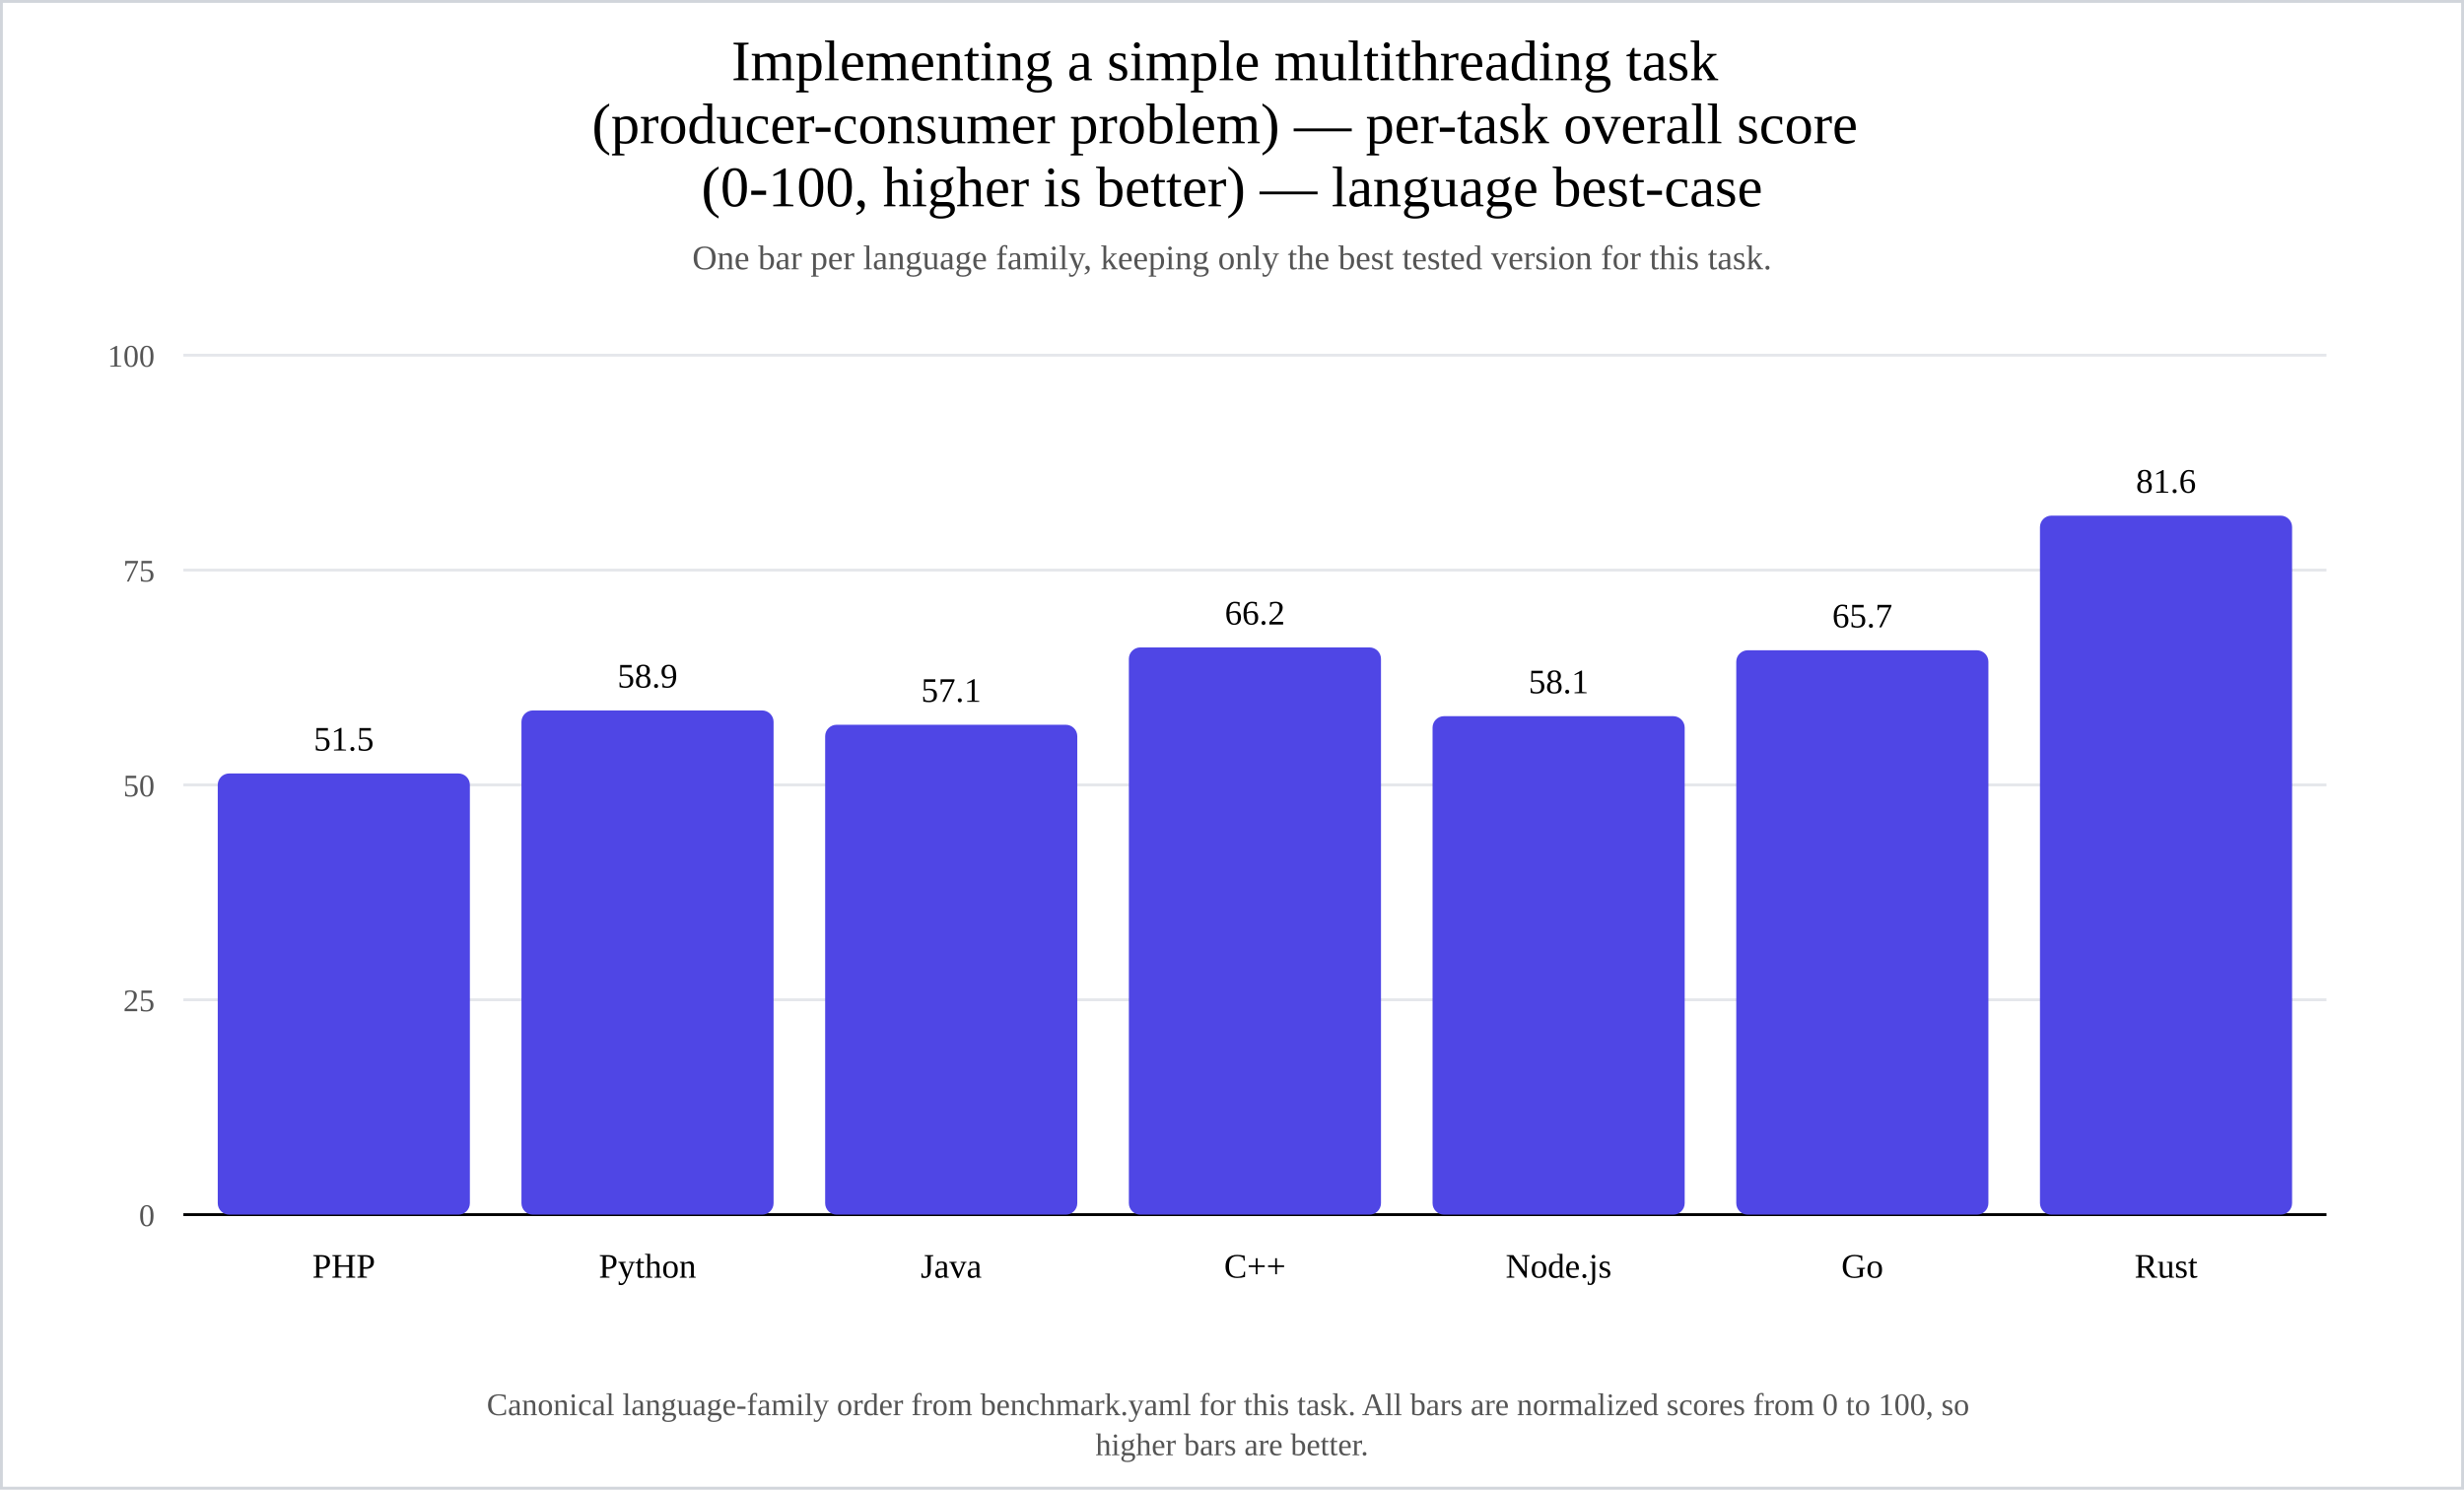
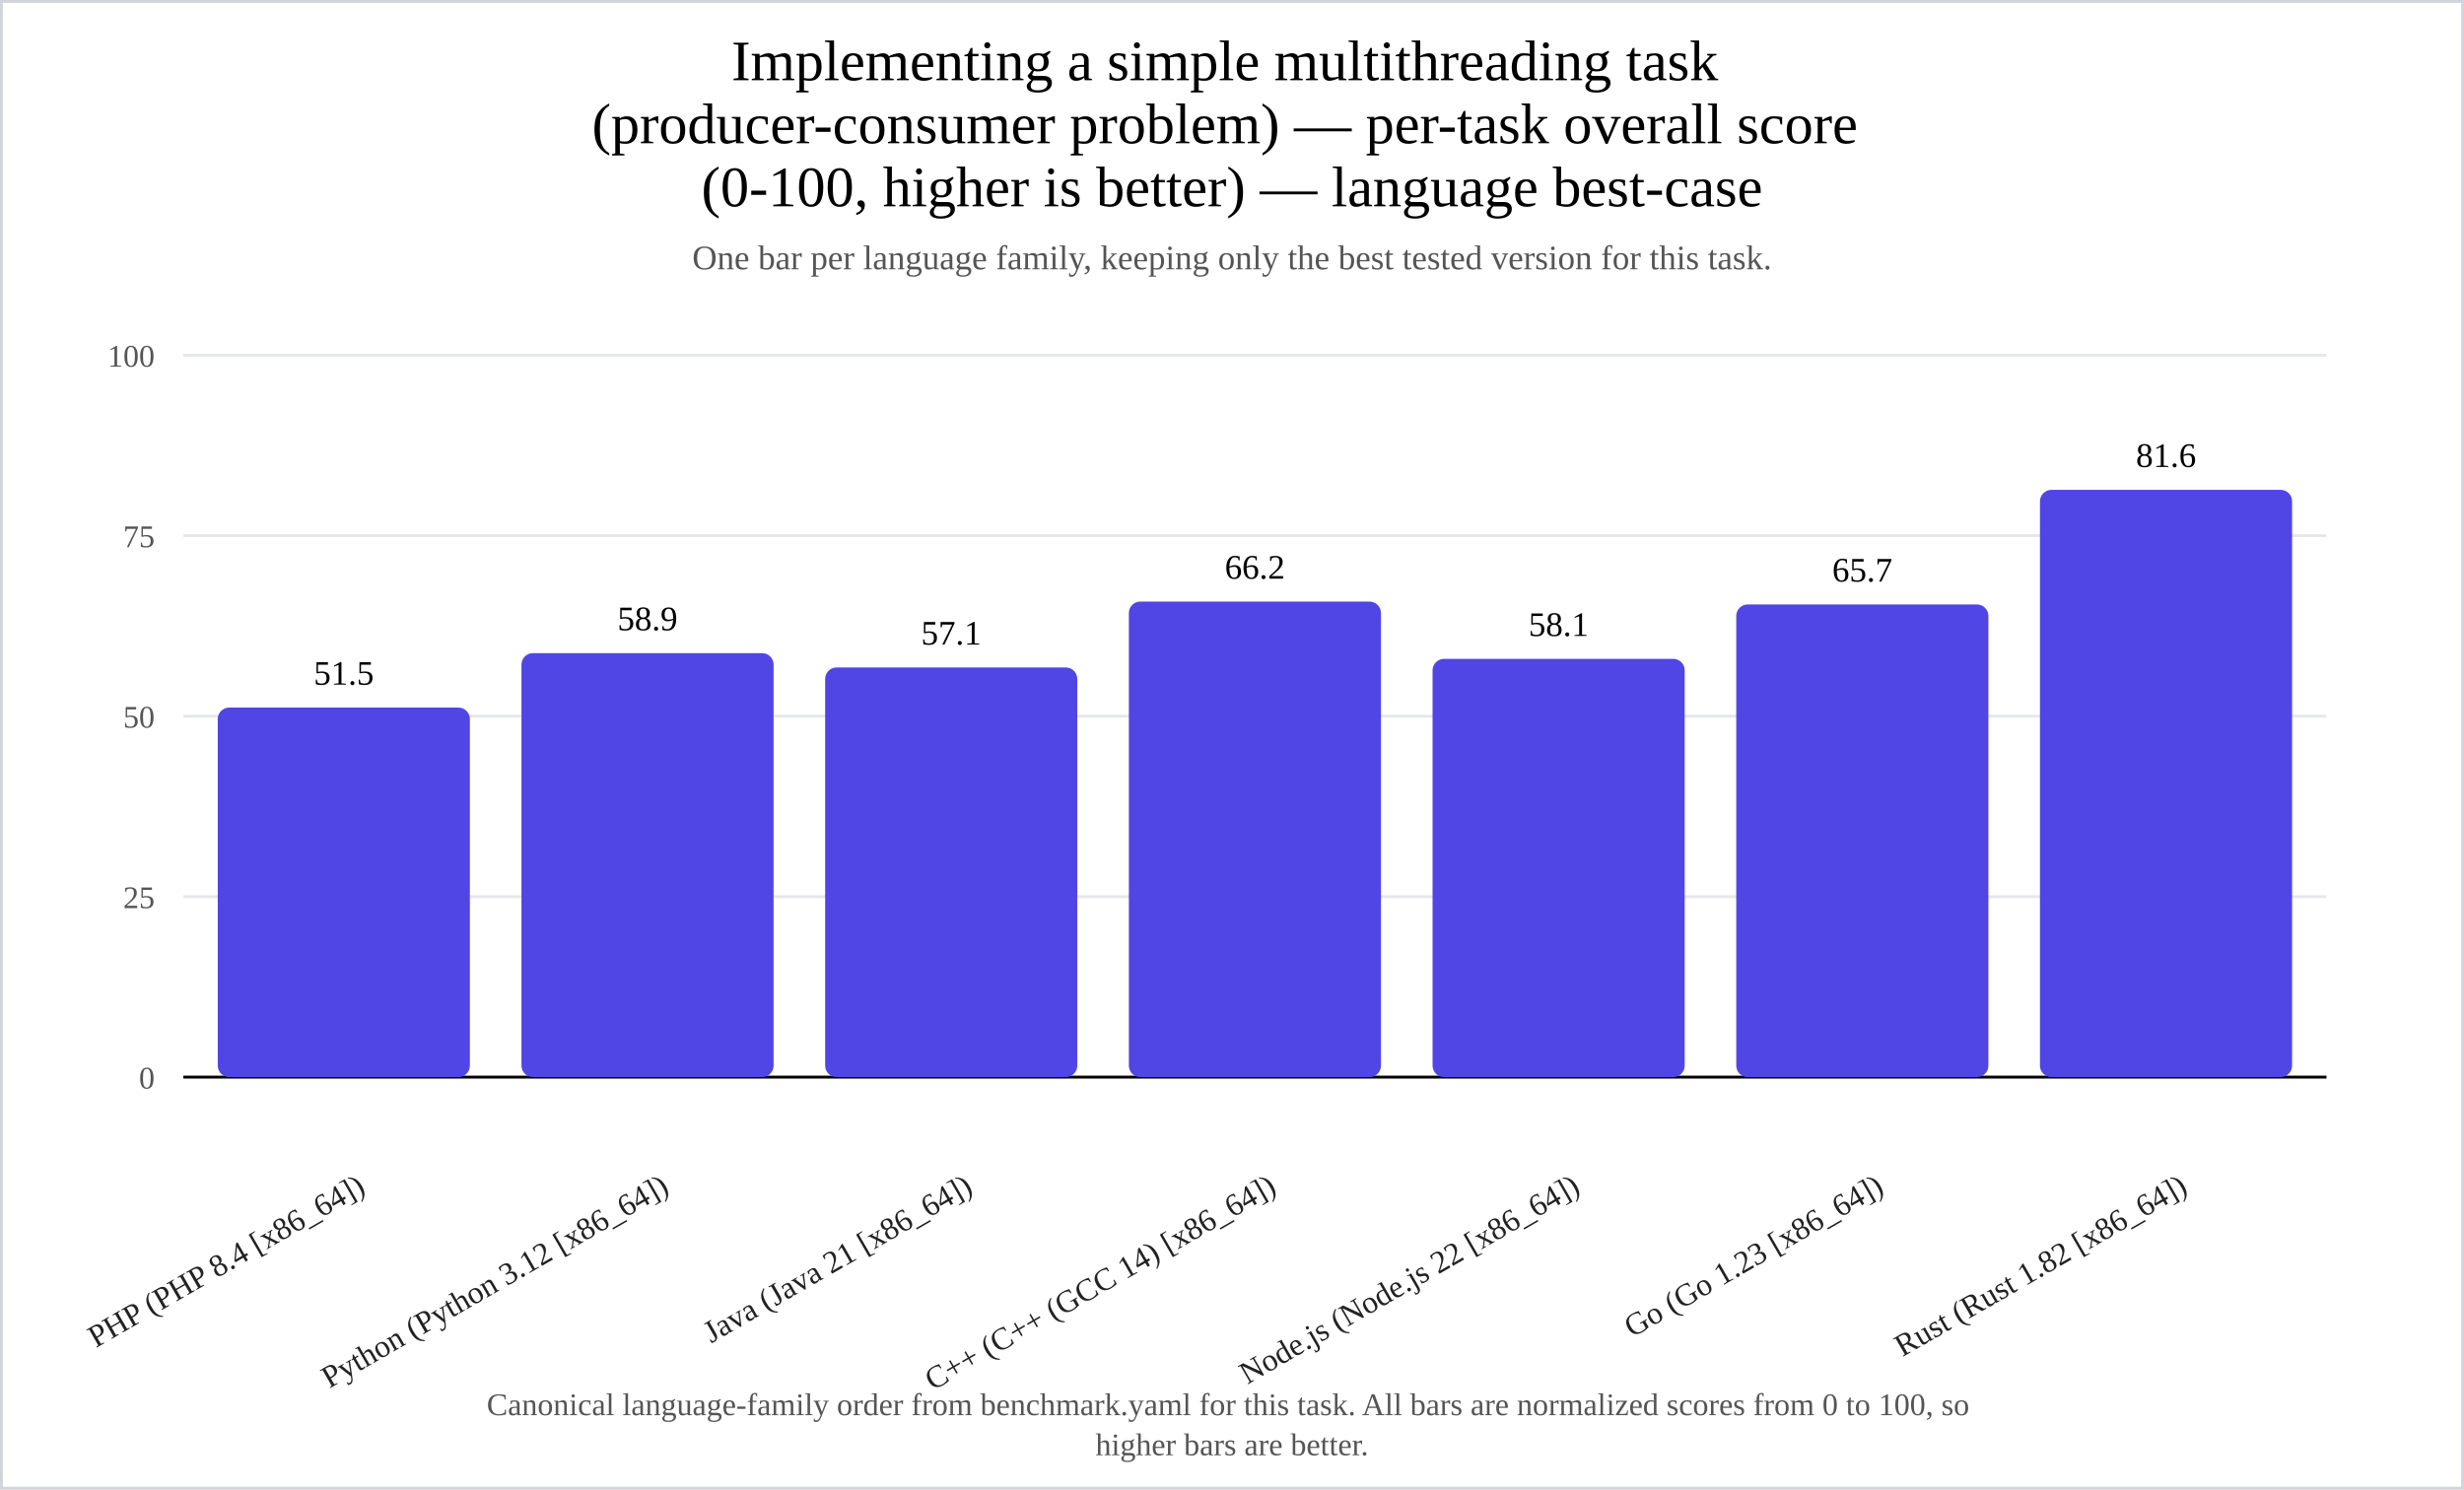
<svg xmlns="http://www.w3.org/2000/svg" width="860" height="520" viewBox="0 0 860 520">
  <rect x="0" y="0" width="860" height="520" fill="#ffffff" />
  <rect x="0.5" y="0.5" width="859" height="519" fill="none" stroke="#d1d5db" />
  <text x="430.0" y="28" text-anchor="middle" font-size="20" fill="#000">
    <tspan x="430.0" dy="0">Implementing a simple multithreading task</tspan>
    <tspan x="430.0" dy="22">(producer-consumer problem) — per-task overall score</tspan>
    <tspan x="430.0" dy="22">(0-100, higher is better) — language best-case</tspan>
  </text>
  <text x="430.0" y="94" text-anchor="middle" font-size="12" fill="#555">
    <tspan x="430.0" dy="0">One bar per language family, keeping only the best tested version for this task.</tspan>
  </text>
-   <line x1="64" y1="424" x2="812" y2="424" stroke="#e5e7eb" stroke-width="1" />
-   <text x="54" y="428" text-anchor="end" font-size="11" fill="#555">0</text>
-   <line x1="64" y1="349" x2="812" y2="349" stroke="#e5e7eb" stroke-width="1" />
-   <text x="54" y="353" text-anchor="end" font-size="11" fill="#555">25</text>
-   <line x1="64" y1="274" x2="812" y2="274" stroke="#e5e7eb" stroke-width="1" />
-   <text x="54" y="278" text-anchor="end" font-size="11" fill="#555">50</text>
-   <line x1="64" y1="199" x2="812" y2="199" stroke="#e5e7eb" stroke-width="1" />
-   <text x="54" y="203" text-anchor="end" font-size="11" fill="#555">75</text>
+   <line x1="64" y1="376" x2="812" y2="376" stroke="#e5e7eb" stroke-width="1" />
+   <text x="54" y="380" text-anchor="end" font-size="11" fill="#555">0</text>
+   <line x1="64" y1="313" x2="812" y2="313" stroke="#e5e7eb" stroke-width="1" />
+   <text x="54" y="317" text-anchor="end" font-size="11" fill="#555">25</text>
+   <line x1="64" y1="250" x2="812" y2="250" stroke="#e5e7eb" stroke-width="1" />
+   <text x="54" y="254" text-anchor="end" font-size="11" fill="#555">50</text>
+   <line x1="64" y1="187" x2="812" y2="187" stroke="#e5e7eb" stroke-width="1" />
+   <text x="54" y="191" text-anchor="end" font-size="11" fill="#555">75</text>
  <line x1="64" y1="124" x2="812" y2="124" stroke="#e5e7eb" stroke-width="1" />
  <text x="54" y="128" text-anchor="end" font-size="11" fill="#555">100</text>
-   <line x1="64" y1="424" x2="812" y2="424" stroke="black" />
-   <rect x="76" y="270" width="88" height="154" rx="4" fill="#4f46e5" />
-   <text x="120.0" y="446" text-anchor="middle" font-size="12">PHP</text>
-   <text x="120.0" y="262" text-anchor="middle" font-size="12">51.5</text>
-   <rect x="182" y="248" width="88" height="176" rx="4" fill="#4f46e5" />
-   <text x="226.0" y="446" text-anchor="middle" font-size="12">Python</text>
-   <text x="226.0" y="240" text-anchor="middle" font-size="12">58.9</text>
-   <rect x="288" y="253" width="88" height="171" rx="4" fill="#4f46e5" />
-   <text x="332.0" y="446" text-anchor="middle" font-size="12">Java</text>
-   <text x="332.0" y="245" text-anchor="middle" font-size="12">57.1</text>
-   <rect x="394" y="226" width="88" height="198" rx="4" fill="#4f46e5" />
-   <text x="438.0" y="446" text-anchor="middle" font-size="12">C++</text>
-   <text x="438.0" y="218" text-anchor="middle" font-size="12">66.2</text>
-   <rect x="500" y="250" width="88" height="174" rx="4" fill="#4f46e5" />
-   <text x="544.0" y="446" text-anchor="middle" font-size="12">Node.js</text>
-   <text x="544.0" y="242" text-anchor="middle" font-size="12">58.1</text>
-   <rect x="606" y="227" width="88" height="197" rx="4" fill="#4f46e5" />
-   <text x="650.0" y="446" text-anchor="middle" font-size="12">Go</text>
-   <text x="650.0" y="219" text-anchor="middle" font-size="12">65.7</text>
-   <rect x="712" y="180" width="88" height="244" rx="4" fill="#4f46e5" />
-   <text x="756.0" y="446" text-anchor="middle" font-size="12">Rust</text>
-   <text x="756.0" y="172" text-anchor="middle" font-size="12">81.6</text>
+   <line x1="64" y1="376" x2="812" y2="376" stroke="black" />
+   <rect x="76" y="247" width="88" height="129" rx="4" fill="#4f46e5" />
+   <text x="128.0" y="416" transform="rotate(-30 128.0 416)" text-anchor="end" font-size="11" fill="#222">PHP (PHP 8.4 [x86_64])</text>
+   <text x="120.0" y="239" text-anchor="middle" font-size="12">51.5</text>
+   <rect x="182" y="228" width="88" height="148" rx="4" fill="#4f46e5" />
+   <text x="234.0" y="416" transform="rotate(-30 234.0 416)" text-anchor="end" font-size="11" fill="#222">Python (Python 3.12 [x86_64])</text>
+   <text x="226.0" y="220" text-anchor="middle" font-size="12">58.9</text>
+   <rect x="288" y="233" width="88" height="143" rx="4" fill="#4f46e5" />
+   <text x="340.0" y="416" transform="rotate(-30 340.0 416)" text-anchor="end" font-size="11" fill="#222">Java (Java 21 [x86_64])</text>
+   <text x="332.0" y="225" text-anchor="middle" font-size="12">57.1</text>
+   <rect x="394" y="210" width="88" height="166" rx="4" fill="#4f46e5" />
+   <text x="446.0" y="416" transform="rotate(-30 446.0 416)" text-anchor="end" font-size="11" fill="#222">C++ (C++ (GCC 14) [x86_64])</text>
+   <text x="438.0" y="202" text-anchor="middle" font-size="12">66.2</text>
+   <rect x="500" y="230" width="88" height="146" rx="4" fill="#4f46e5" />
+   <text x="552.0" y="416" transform="rotate(-30 552.0 416)" text-anchor="end" font-size="11" fill="#222">Node.js (Node.js 22 [x86_64])</text>
+   <text x="544.0" y="222" text-anchor="middle" font-size="12">58.1</text>
+   <rect x="606" y="211" width="88" height="165" rx="4" fill="#4f46e5" />
+   <text x="658.0" y="416" transform="rotate(-30 658.0 416)" text-anchor="end" font-size="11" fill="#222">Go (Go 1.23 [x86_64])</text>
+   <text x="650.0" y="203" text-anchor="middle" font-size="12">65.7</text>
+   <rect x="712" y="171" width="88" height="205" rx="4" fill="#4f46e5" />
+   <text x="764.0" y="416" transform="rotate(-30 764.0 416)" text-anchor="end" font-size="11" fill="#222">Rust (Rust 1.82 [x86_64])</text>
+   <text x="756.0" y="163" text-anchor="middle" font-size="12">81.6</text>
  <text x="430.0" y="494" text-anchor="middle" font-size="11" fill="#555">
    <tspan x="430.0" dy="0">Canonical language-family order from benchmark.yaml for this task. All bars are normalized scores from 0 to 100, so</tspan>
    <tspan x="430.0" dy="14">higher bars are better.</tspan>
  </text>
</svg>
